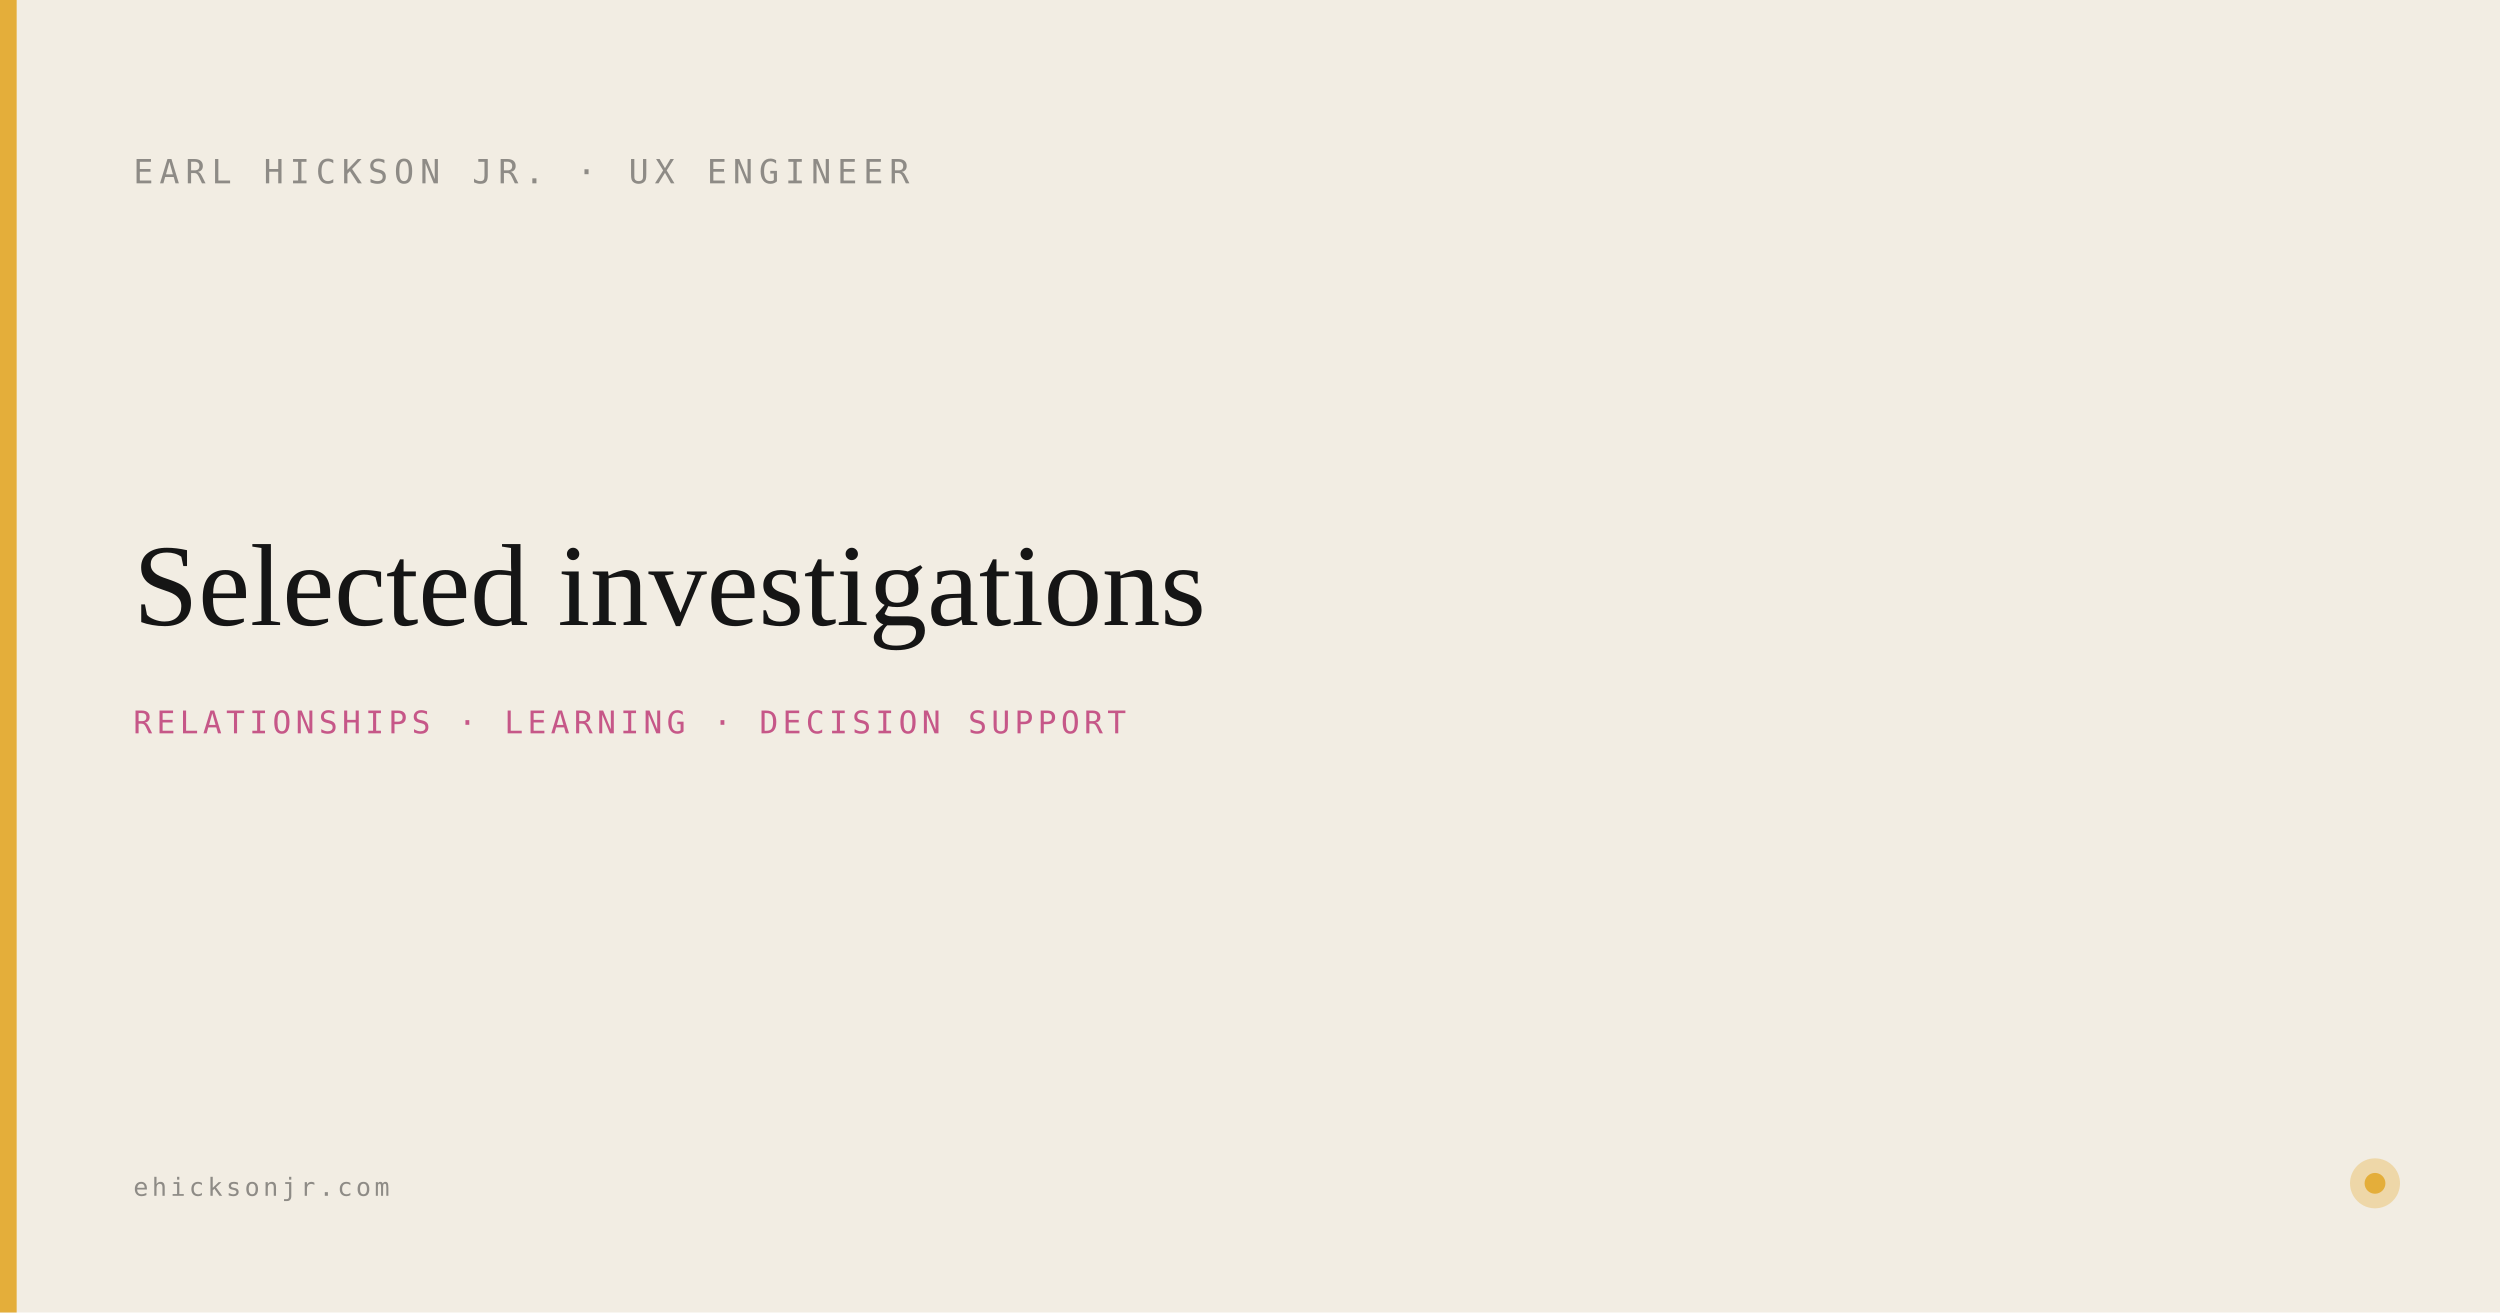
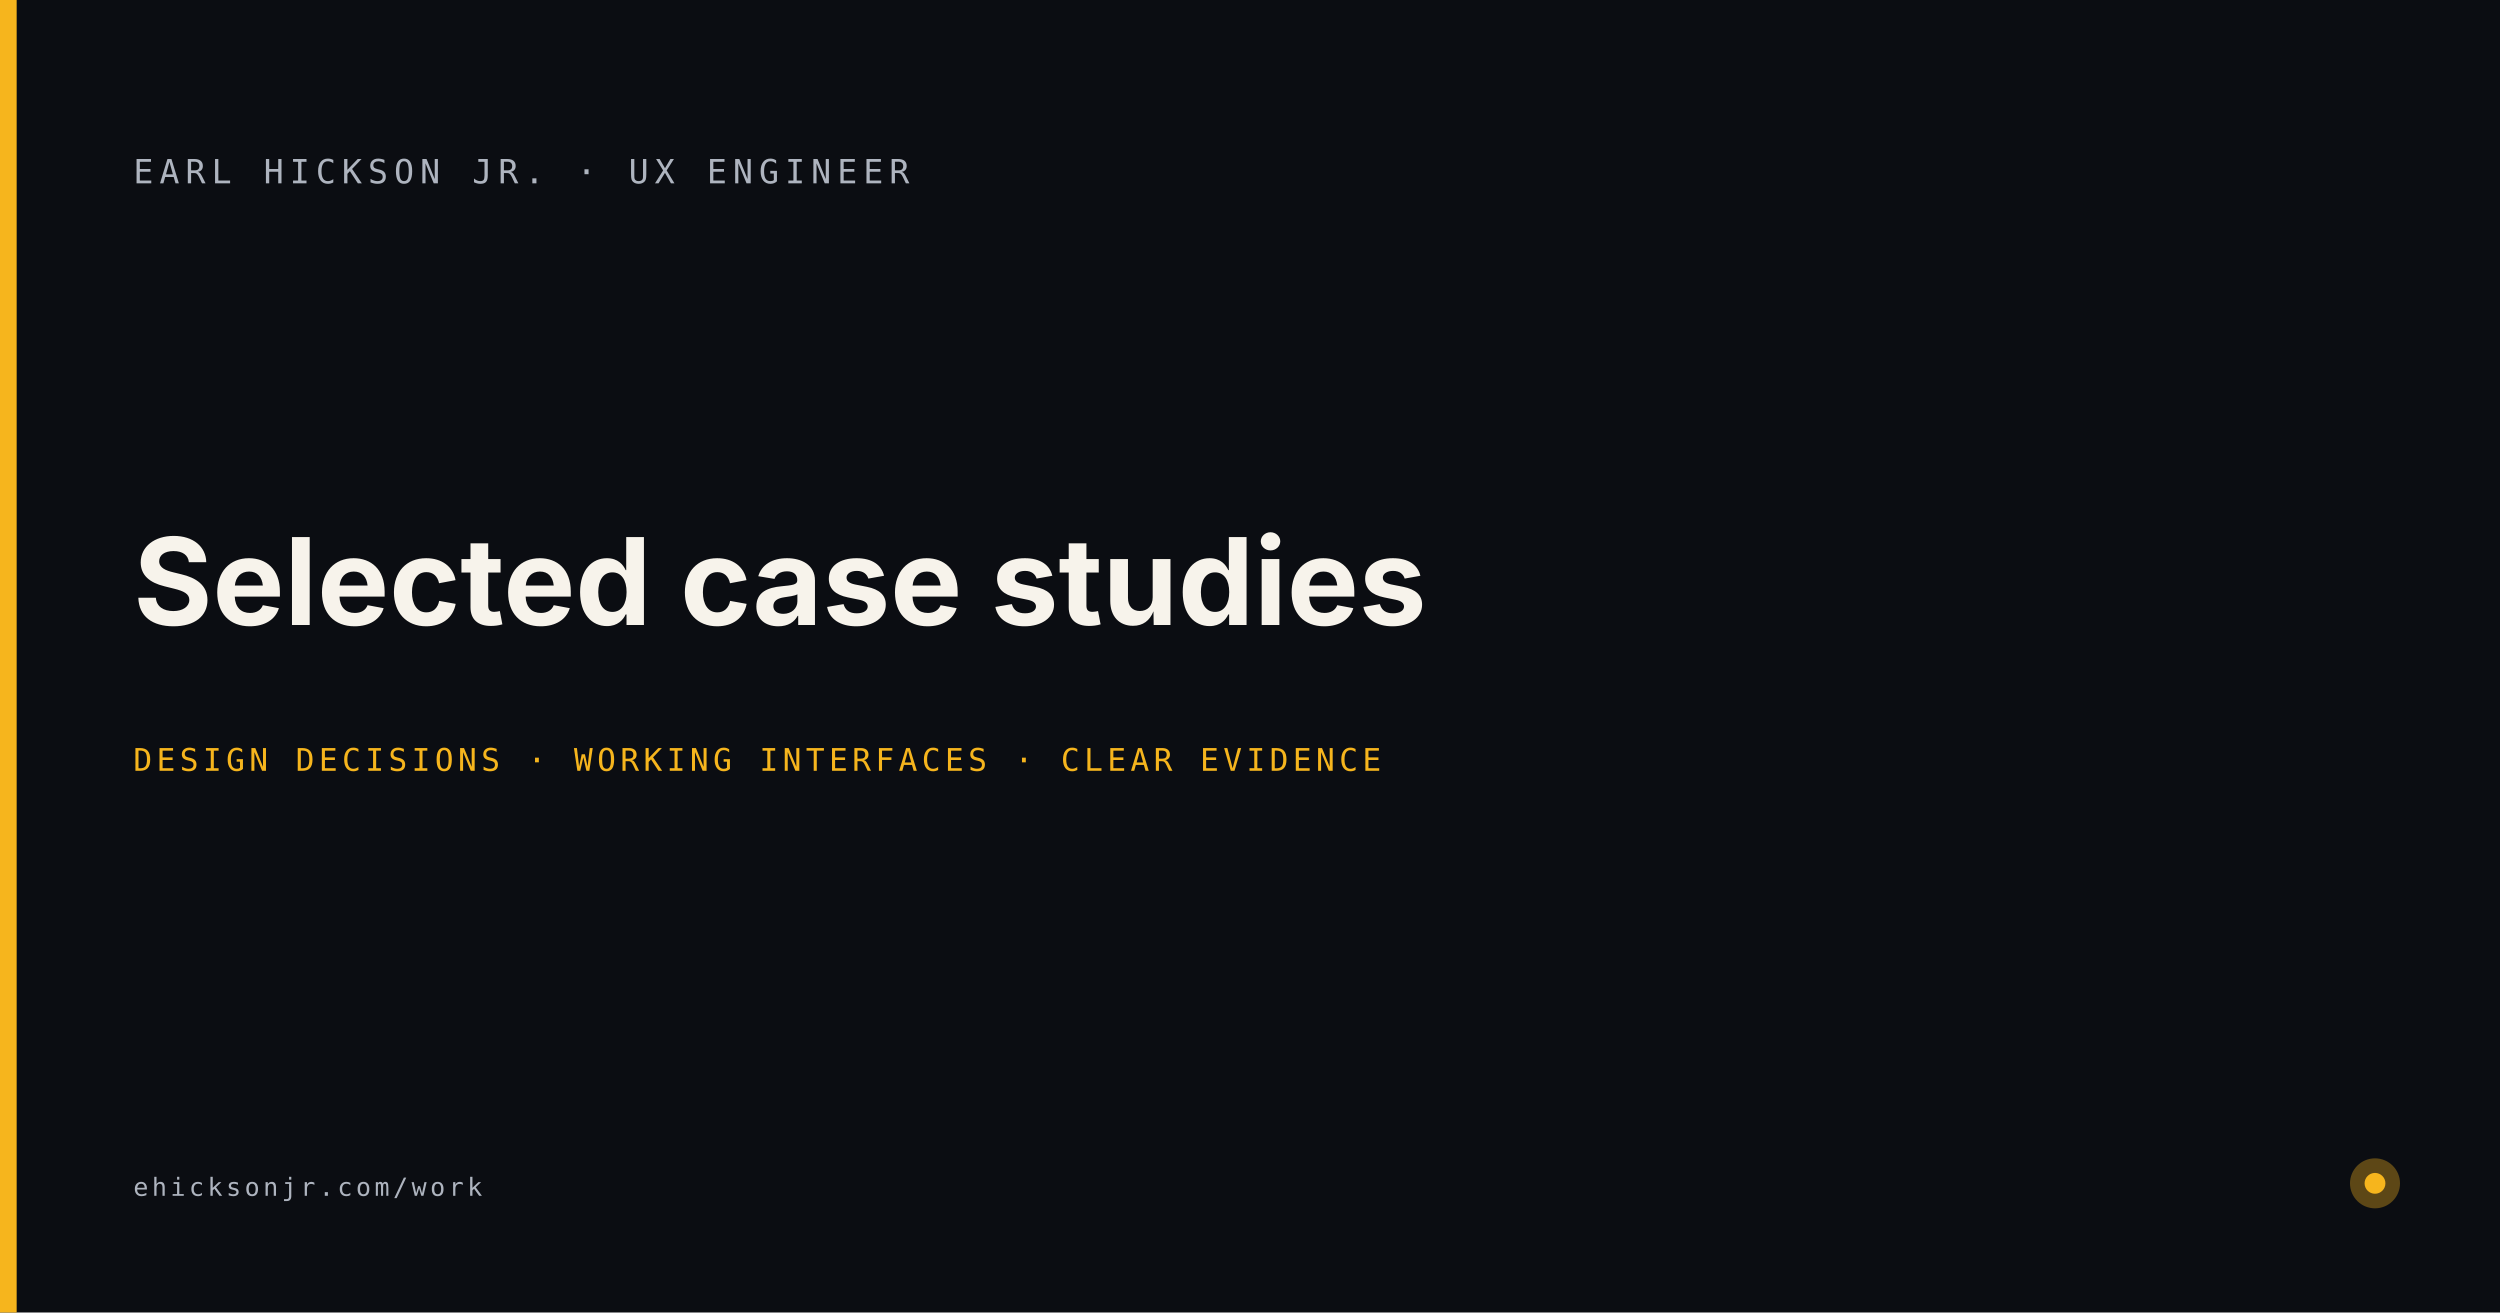
<svg xmlns="http://www.w3.org/2000/svg" width="1200" height="630" viewBox="0 0 1200 630">
-   <rect width="1200" height="630" fill="#F2EDE3" />
-   <rect x="0" y="0" width="8" height="630" fill="#E4AE3A" />
-   <text x="64" y="88" font-family="'JetBrains Mono',ui-monospace,'SF Mono',Menlo,Consolas,monospace" font-size="16" letter-spacing="0.18em" fill="rgba(21,21,21,0.45)">EARL HICKSON JR. · UX ENGINEER</text>
-   <text x="64" y="300" font-family="'Source Serif 4',Georgia,'Times New Roman',serif" font-size="56" font-weight="400" fill="#151515">Selected investigations</text>
-   <text x="64" y="352" font-family="'JetBrains Mono',ui-monospace,'SF Mono',Menlo,Consolas,monospace" font-size="15" letter-spacing="0.14em" fill="#C65788">RELATIONSHIPS · LEARNING · DECISION SUPPORT</text>
-   <text x="64" y="574" font-family="'JetBrains Mono',ui-monospace,'SF Mono',Menlo,Consolas,monospace" font-size="12" letter-spacing="0.14em" fill="rgba(21,21,21,0.45)">ehicksonjr.com</text>
-   <circle cx="1140" cy="568" r="8" fill="none" stroke="#E4AE3A" stroke-opacity="0.35" stroke-width="8" />
-   <circle cx="1140" cy="568" r="5" fill="#E4AE3A" />
+   <rect width="1200" height="630" fill="#0B0D12" />
+   <rect x="0" y="0" width="8" height="630" fill="#F6B51D" />
+   <text x="64" y="88" font-family="'JetBrains Mono',ui-monospace,'SF Mono',Menlo,Consolas,monospace" font-size="16" letter-spacing="0.18em" fill="#AEB4BF">EARL HICKSON JR. · UX ENGINEER</text>
+   <text x="64" y="300" font-family="Manrope,Inter,Arial,sans-serif" font-size="58" font-weight="700" fill="#F7F3EB">Selected case studies</text>
+   <text x="64" y="370" font-family="'JetBrains Mono',ui-monospace,'SF Mono',Menlo,Consolas,monospace" font-size="15" letter-spacing="0.14em" fill="#F6B51D">DESIGN DECISIONS · WORKING INTERFACES · CLEAR EVIDENCE</text>
+   <text x="64" y="574" font-family="'JetBrains Mono',ui-monospace,'SF Mono',Menlo,Consolas,monospace" font-size="12" letter-spacing="0.14em" fill="#AEB4BF">ehicksonjr.com/work</text>
+   <circle cx="1140" cy="568" r="8" fill="none" stroke="#F6B51D" stroke-opacity="0.35" stroke-width="8" />
+   <circle cx="1140" cy="568" r="5" fill="#F6B51D" />
</svg>
